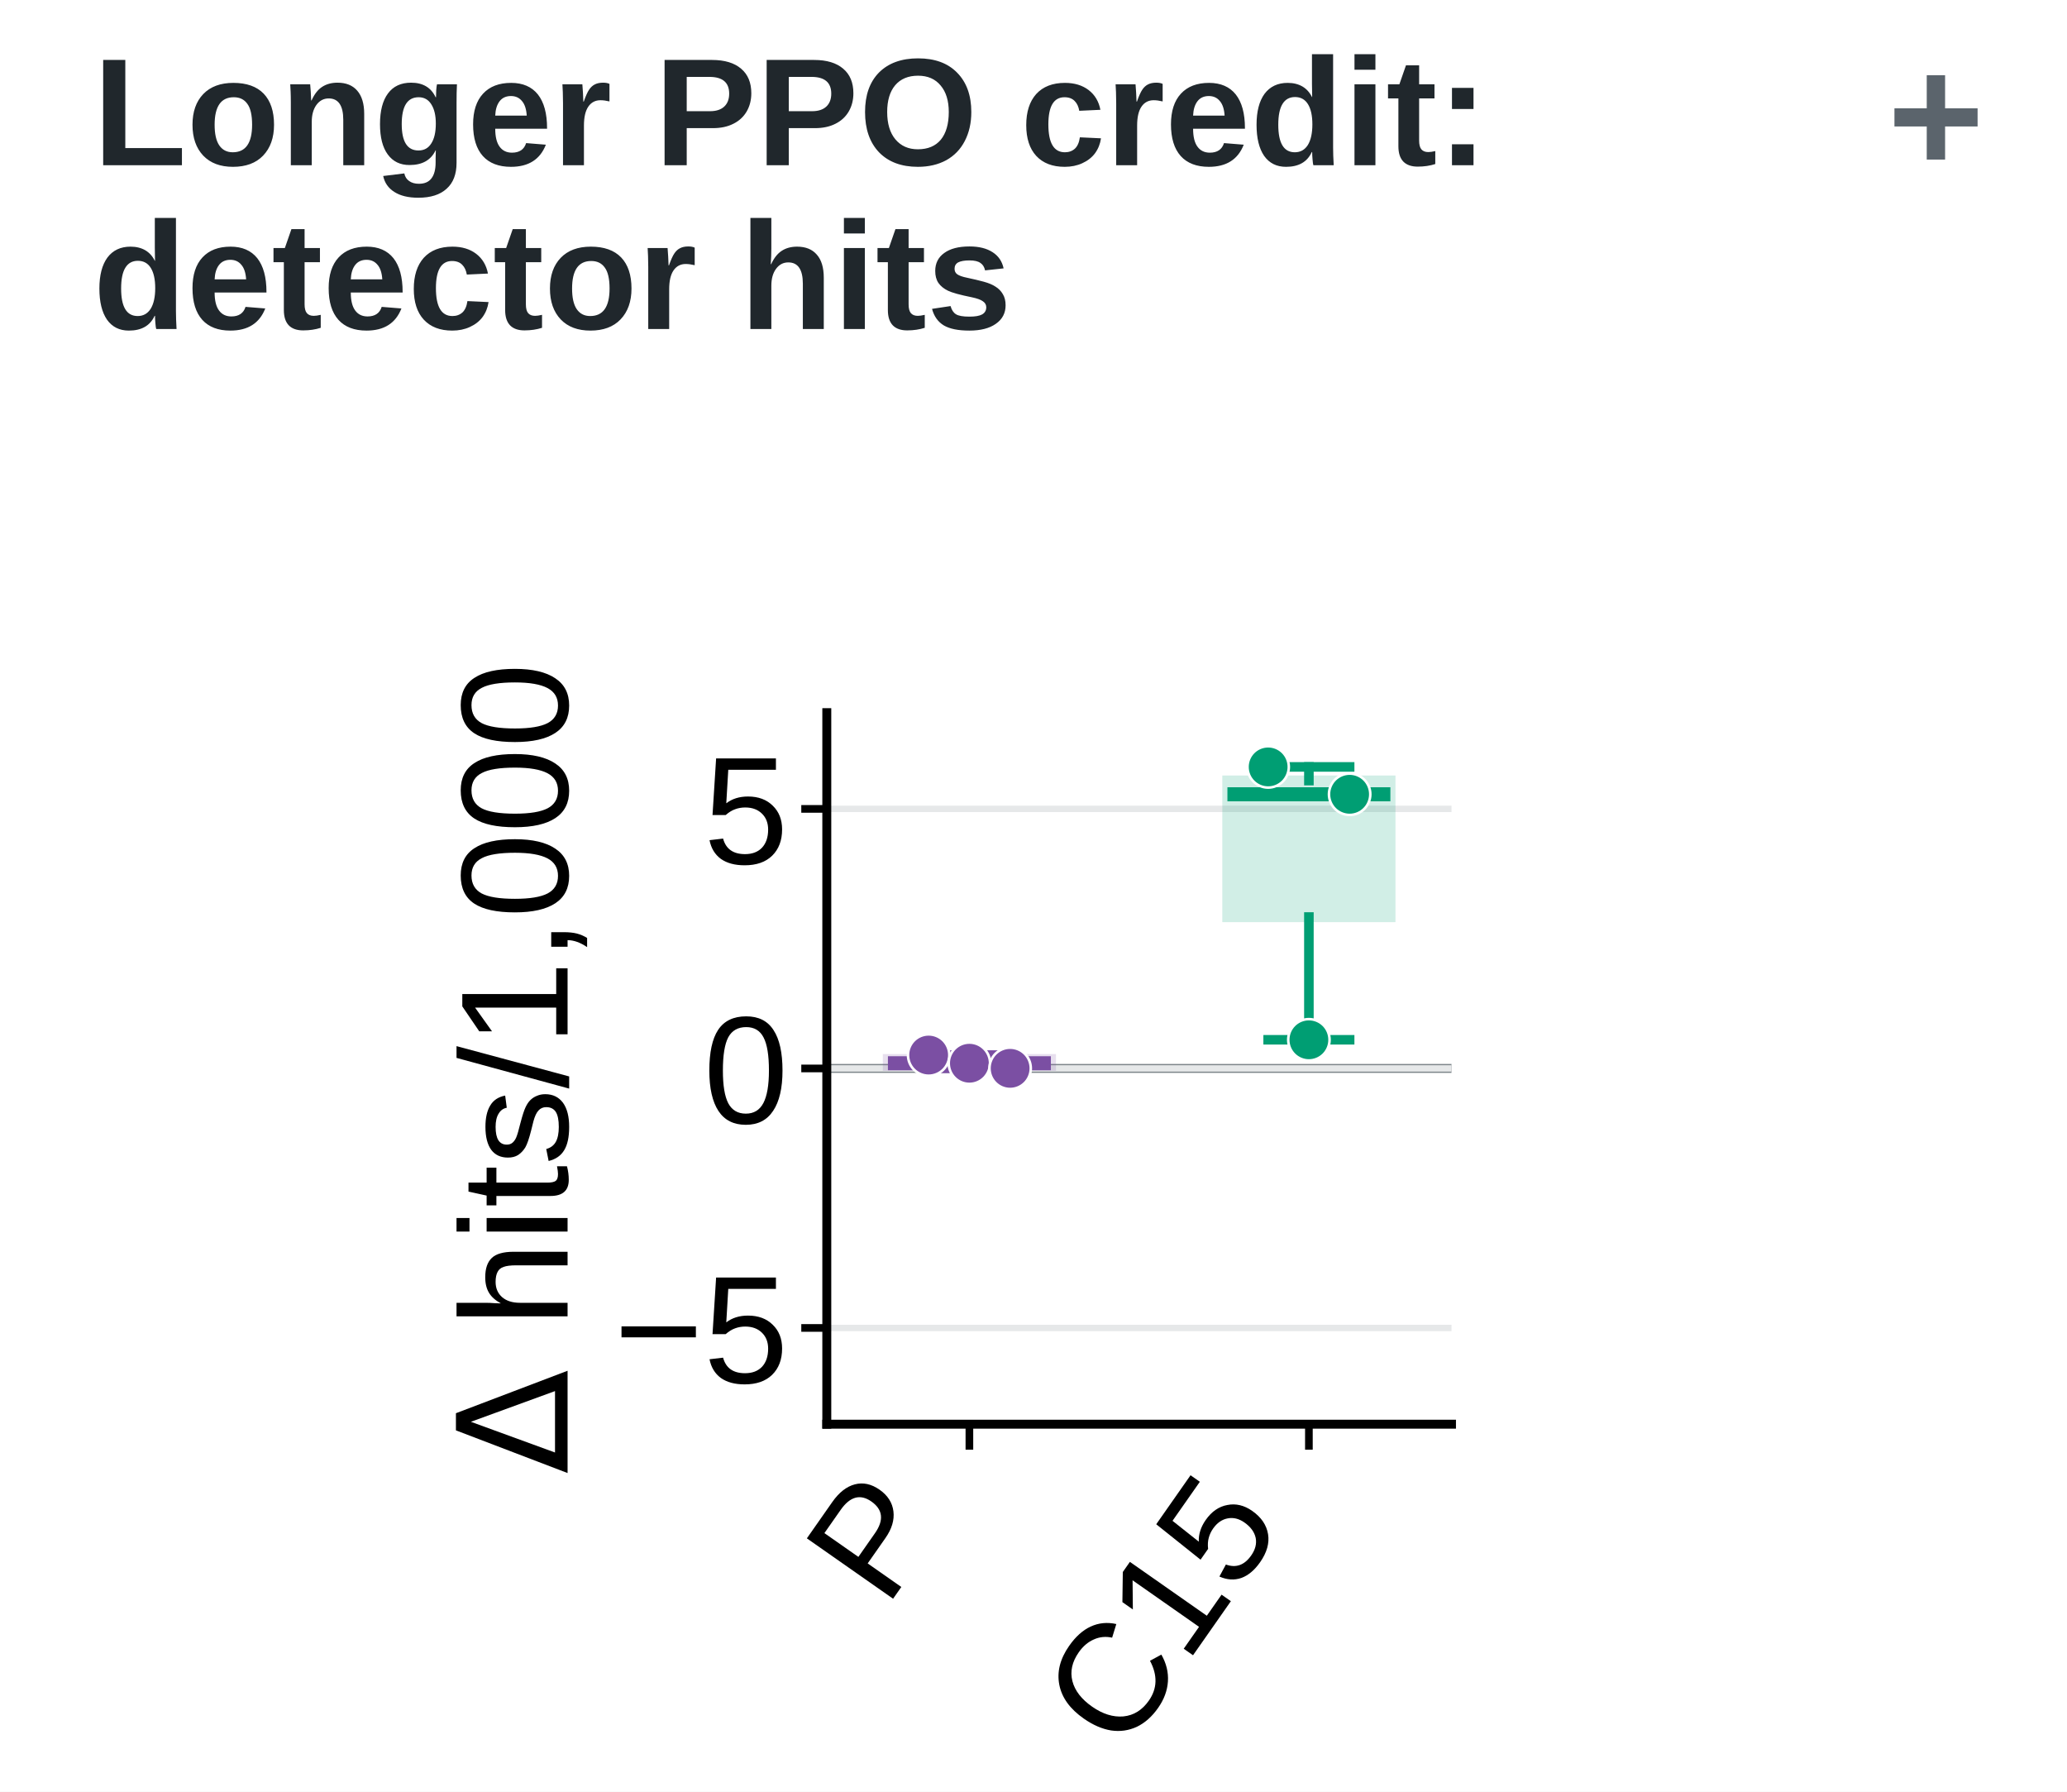
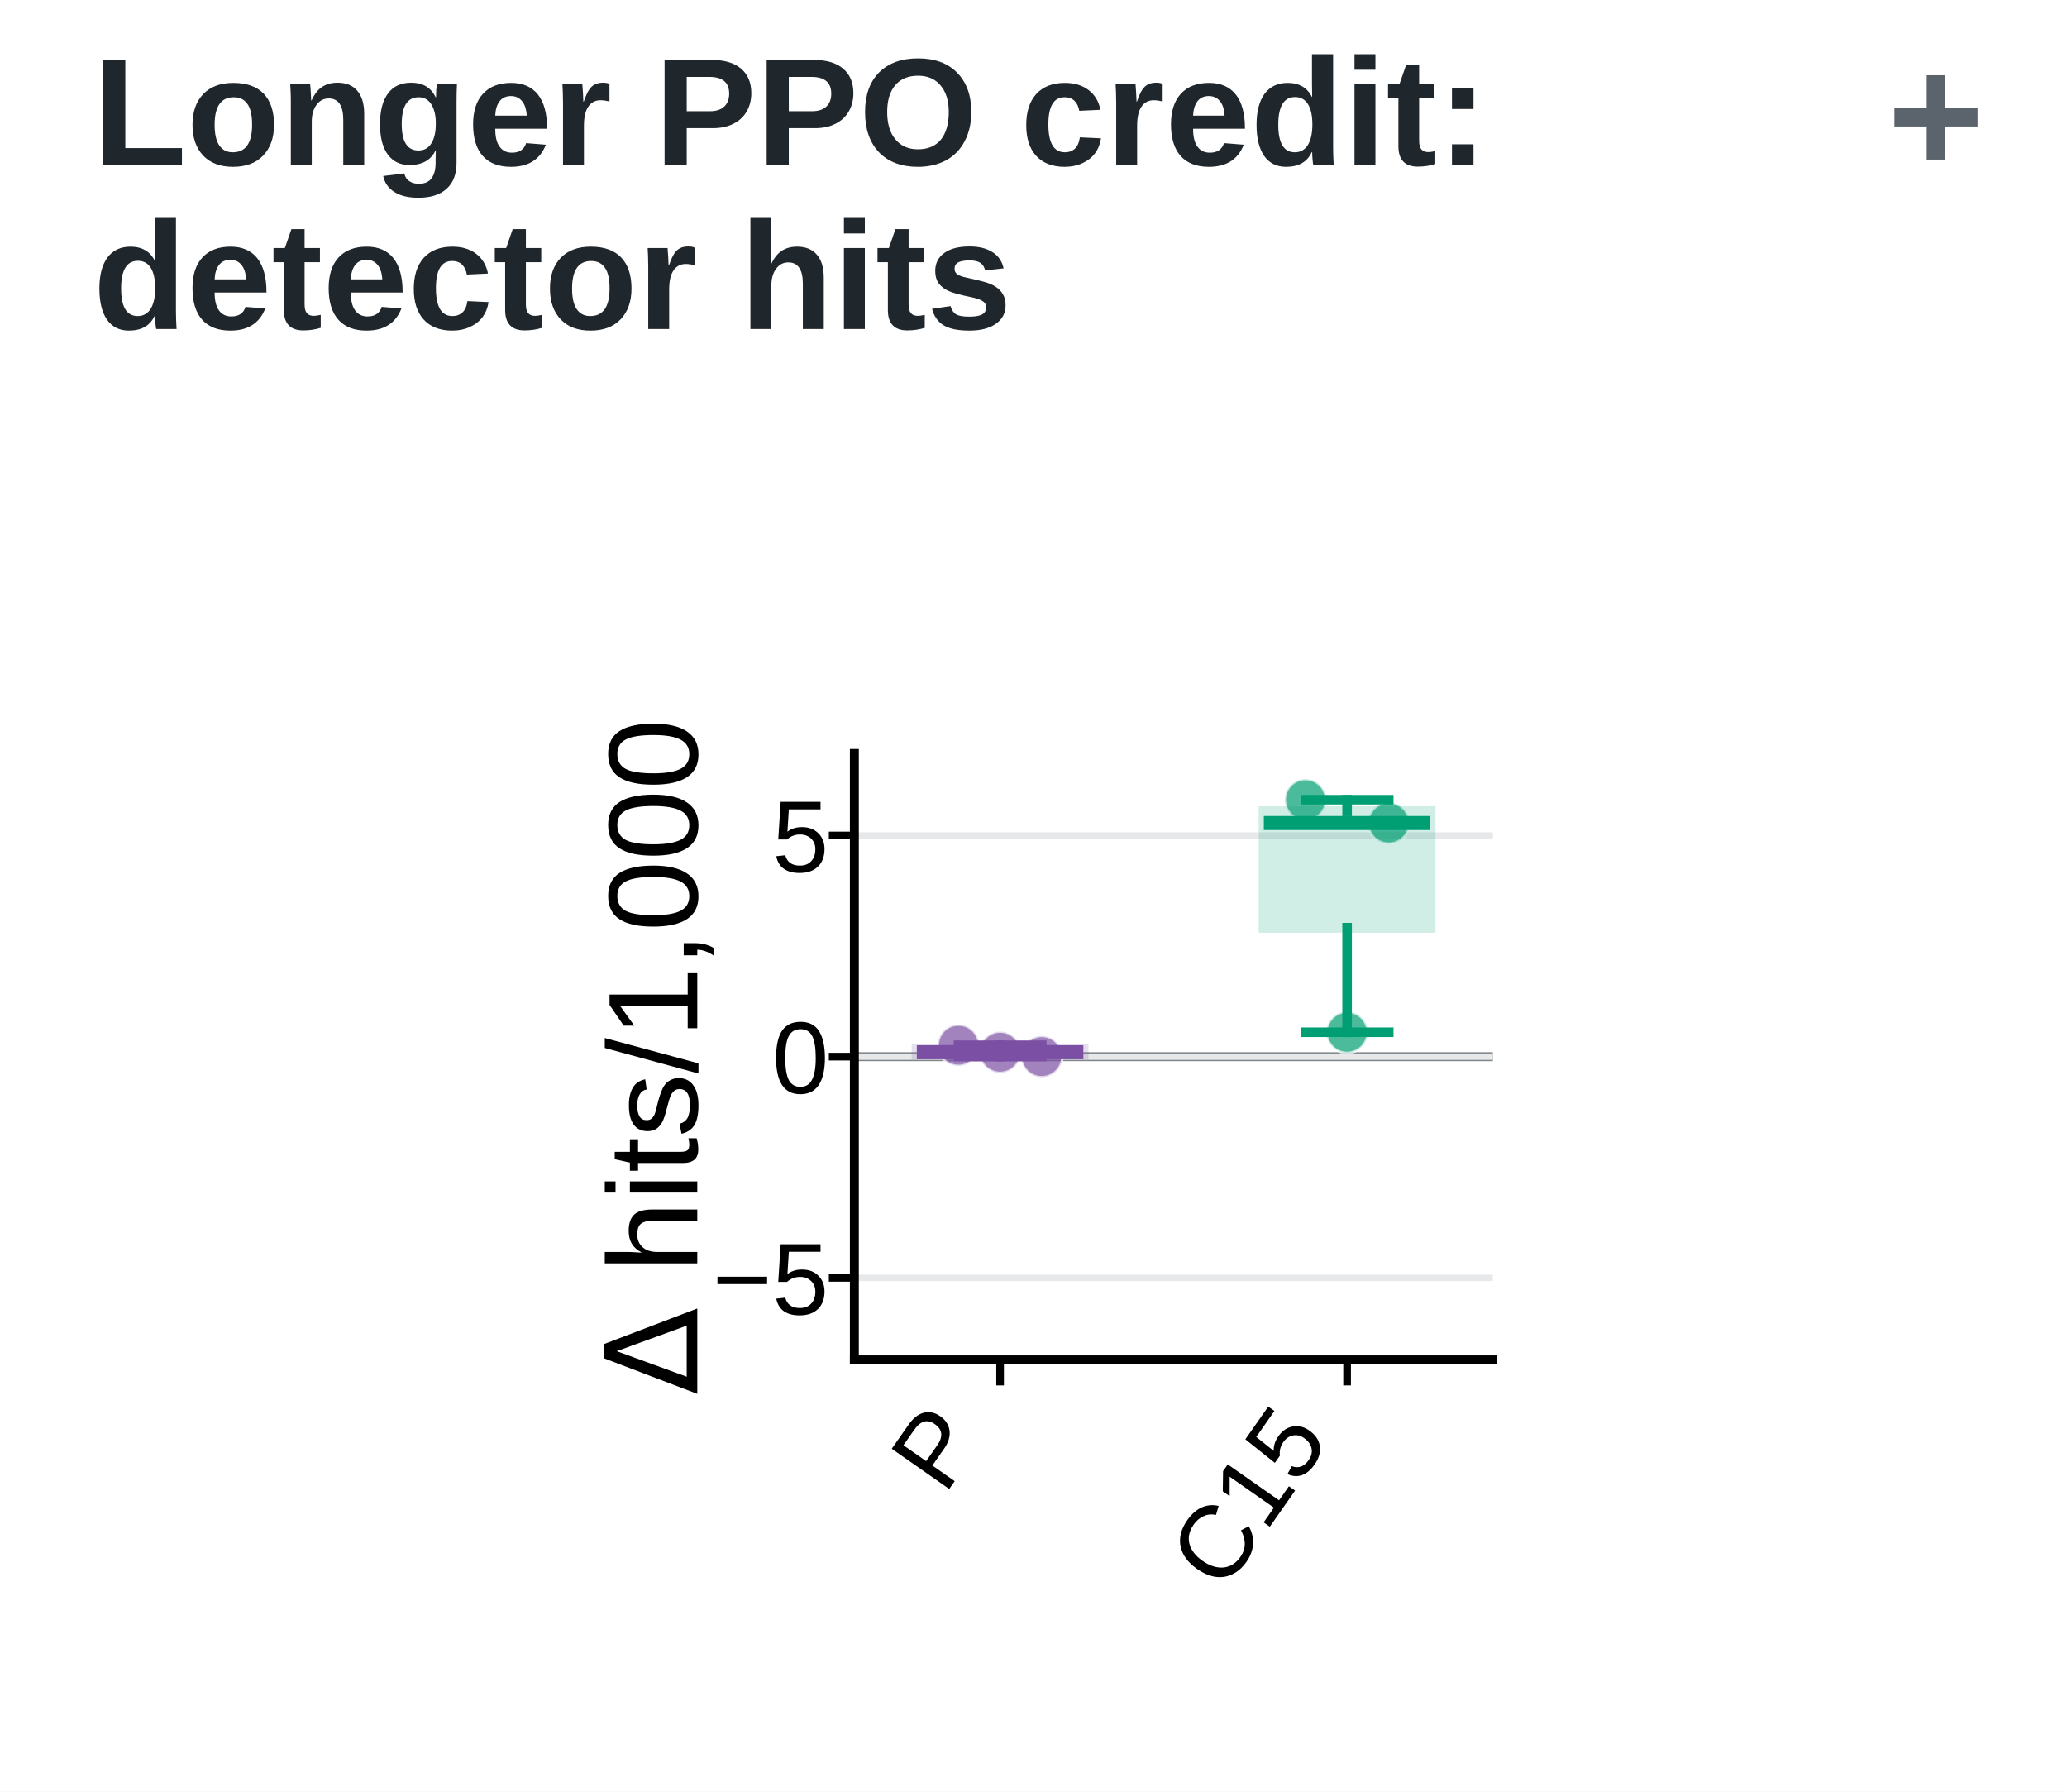
<svg xmlns="http://www.w3.org/2000/svg" xmlns:xlink="http://www.w3.org/1999/xlink" width="162pt" height="140.4pt" viewBox="0 0 162 140.4" version="1.1">
  <defs>
    <style type="text/css">*{stroke-linejoin: round; stroke-linecap: butt}</style>
  </defs>
  <g id="figure_1">
    <g id="patch_1">
      <path d="M 0 140.4 L 162 140.4 L 162 0 L 0 0 z " style="fill: #ffffff" />
    </g>
    <g id="axes_1">
      <g id="patch_2">
-         <path d="M 64.8 111.6 L 113.76 111.6 L 113.76 55.843 L 64.8 55.843 z " style="fill: #ffffff" />
+         <path d="M 66.96 106.56 L 117 106.56 L 117 59.04 L 66.96 59.04 z " style="fill: #ffffff" />
      </g>
      <g id="line2d_1">
-         <path d="M 64.8 83.722 L 113.76 83.722 " clip-path="url(#p81a2403ec0)" style="fill: none; stroke: #7d858a; stroke-width: 0.7; stroke-linecap: square" />
+         <path d="M 66.96 82.8 L 117 82.8 " clip-path="url(#pd6833d526d)" style="fill: none; stroke: #7d858a; stroke-width: 0.7; stroke-linecap: square" />
      </g>
      <g id="matplotlib.axis_1">
        <g id="xtick_1">
          <g id="line2d_2">
            <defs>
              <path id="m8e8d9a8fae" d="M 0 0 L 0 2 " style="stroke: #000000; stroke-width: 0.6" />
            </defs>
            <g>
-               <use xlink:href="#m8e8d9a8fae" x="75.976" y="111.6" style="stroke: #000000; stroke-width: 0.6" />
+               <use xlink:href="#m8e8d9a8fae" x="78.382" y="106.56" style="stroke: #000000; stroke-width: 0.6" />
            </g>
          </g>
          <g id="text_1">
-             <text style="font-size: 12px; font-family: 'Arial'" transform="translate(69.43085 126.0835) rotate(-55)">P</text>
+             <text style="font-size: 8px; font-family: 'Arial'" transform="translate(74.01897 117.2156) rotate(-55)">P</text>
          </g>
        </g>
        <g id="xtick_2">
          <g id="line2d_3">
            <g>
-               <use xlink:href="#m8e8d9a8fae" x="102.584" y="111.6" style="stroke: #000000; stroke-width: 0.6" />
+               <use xlink:href="#m8e8d9a8fae" x="105.578" y="106.56" style="stroke: #000000; stroke-width: 0.6" />
            </g>
          </g>
          <g id="text_2">
-             <text style="font-size: 12px; font-family: 'Arial'" transform="translate(88.00482 137.5582) rotate(-55)">C15</text>
+             <text style="font-size: 8px; font-family: 'Arial'" transform="translate(95.85814 124.8655) rotate(-55)">C15</text>
          </g>
        </g>
      </g>
      <g id="matplotlib.axis_2">
        <g id="ytick_1">
          <g id="line2d_4">
-             <path d="M 64.8 104.059 L 113.76 104.059 " clip-path="url(#p81a2403ec0)" style="fill: none; stroke: #e6e8e9; stroke-width: 0.5; stroke-linecap: square" />
+             <path d="M 66.96 100.133 L 117 100.133 " clip-path="url(#pd6833d526d)" style="fill: none; stroke: #e6e8e9; stroke-width: 0.5; stroke-linecap: square" />
          </g>
          <g id="line2d_5">
            <defs>
              <path id="m2e3f482a18" d="M 0 0 L -2 0 " style="stroke: #000000; stroke-width: 0.6" />
            </defs>
            <g>
-               <use xlink:href="#m2e3f482a18" x="64.8" y="104.059" style="stroke: #000000; stroke-width: 0.6" />
+               <use xlink:href="#m2e3f482a18" x="66.96" y="100.133" style="stroke: #000000; stroke-width: 0.6" />
            </g>
          </g>
          <g id="text_3">
-             <text style="font-size: 12px; font-family: 'Arial'; text-anchor: end" x="61.8" y="108.354" transform="rotate(-0 61.8 108.3541)">−5</text>
+             <text style="font-size: 8px; font-family: 'Arial'; text-anchor: end" x="64.96" y="102.997" transform="rotate(-0 64.96 102.9965)">−5</text>
          </g>
        </g>
        <g id="ytick_2">
          <g id="line2d_6">
-             <path d="M 64.8 83.722 L 113.76 83.722 " clip-path="url(#p81a2403ec0)" style="fill: none; stroke: #e6e8e9; stroke-width: 0.5; stroke-linecap: square" />
+             <path d="M 66.96 82.8 L 117 82.8 " clip-path="url(#pd6833d526d)" style="fill: none; stroke: #e6e8e9; stroke-width: 0.5; stroke-linecap: square" />
          </g>
          <g id="line2d_7">
            <g>
-               <use xlink:href="#m2e3f482a18" x="64.8" y="83.722" style="stroke: #000000; stroke-width: 0.6" />
+               <use xlink:href="#m2e3f482a18" x="66.96" y="82.8" style="stroke: #000000; stroke-width: 0.6" />
            </g>
          </g>
          <g id="text_4">
-             <text style="font-size: 12px; font-family: 'Arial'; text-anchor: end" x="61.8" y="88.016" transform="rotate(-0 61.8 88.01629)">0</text>
+             <text style="font-size: 8px; font-family: 'Arial'; text-anchor: end" x="64.96" y="85.663" transform="rotate(-0 64.96 85.66312)">0</text>
          </g>
        </g>
        <g id="ytick_3">
          <g id="line2d_8">
-             <path d="M 64.8 63.384 L 113.76 63.384 " clip-path="url(#p81a2403ec0)" style="fill: none; stroke: #e6e8e9; stroke-width: 0.5; stroke-linecap: square" />
+             <path d="M 66.96 65.467 L 117 65.467 " clip-path="url(#pd6833d526d)" style="fill: none; stroke: #e6e8e9; stroke-width: 0.5; stroke-linecap: square" />
          </g>
          <g id="line2d_9">
            <g>
-               <use xlink:href="#m2e3f482a18" x="64.8" y="63.384" style="stroke: #000000; stroke-width: 0.6" />
+               <use xlink:href="#m2e3f482a18" x="66.96" y="65.467" style="stroke: #000000; stroke-width: 0.6" />
            </g>
          </g>
          <g id="text_5">
-             <text style="font-size: 12px; font-family: 'Arial'; text-anchor: end" x="61.8" y="67.678" transform="rotate(-0 61.8 67.67845)">5</text>
+             <text style="font-size: 8px; font-family: 'Arial'; text-anchor: end" x="64.96" y="68.33" transform="rotate(-0 64.96 68.32974)">5</text>
          </g>
        </g>
        <g id="text_6">
-           <g transform="translate(44.73313 115.5216) rotate(-90)">
+           <g transform="translate(55.35125 109.3) rotate(-90)">
            <text>
-               <tspan x="0" y="-0.25" style="font-size: 12px; font-family: 'DejaVu Sans'">Δ</tspan>
-               <tspan x="8.209" y="-0.25" style="font-size: 12px; font-family: 'Arial'"> </tspan>
-               <tspan x="11.543" y="-0.25" style="font-size: 12px; font-family: 'Arial'">h</tspan>
-               <tspan x="18.217" y="-0.25" style="font-size: 12px; font-family: 'Arial'">i</tspan>
-               <tspan x="20.883" y="-0.25" style="font-size: 12px; font-family: 'Arial'">t</tspan>
-               <tspan x="24.217" y="-0.25" style="font-size: 12px; font-family: 'Arial'">s</tspan>
-               <tspan x="30.217" y="-0.25" style="font-size: 12px; font-family: 'Arial'">/</tspan>
-               <tspan x="33.551" y="-0.25" style="font-size: 12px; font-family: 'Arial'">1</tspan>
-               <tspan x="40.225" y="-0.25" style="font-size: 12px; font-family: 'Arial'">,</tspan>
-               <tspan x="43.559" y="-0.25" style="font-size: 12px; font-family: 'Arial'">0</tspan>
-               <tspan x="50.232" y="-0.25" style="font-size: 12px; font-family: 'Arial'">0</tspan>
-               <tspan x="56.906" y="-0.25" style="font-size: 12px; font-family: 'Arial'">0</tspan>
+               <tspan x="0" y="-0.703" style="font-size: 10px; font-family: 'DejaVu Sans'">Δ</tspan>
+               <tspan x="6.841" y="-0.703" style="font-size: 10px; font-family: 'Arial'"> </tspan>
+               <tspan x="9.619" y="-0.703" style="font-size: 10px; font-family: 'Arial'">h</tspan>
+               <tspan x="15.181" y="-0.703" style="font-size: 10px; font-family: 'Arial'">i</tspan>
+               <tspan x="17.402" y="-0.703" style="font-size: 10px; font-family: 'Arial'">t</tspan>
+               <tspan x="20.181" y="-0.703" style="font-size: 10px; font-family: 'Arial'">s</tspan>
+               <tspan x="25.181" y="-0.703" style="font-size: 10px; font-family: 'Arial'">/</tspan>
+               <tspan x="27.959" y="-0.703" style="font-size: 10px; font-family: 'Arial'">1</tspan>
+               <tspan x="33.521" y="-0.703" style="font-size: 10px; font-family: 'Arial'">,</tspan>
+               <tspan x="36.299" y="-0.703" style="font-size: 10px; font-family: 'Arial'">0</tspan>
+               <tspan x="41.86" y="-0.703" style="font-size: 10px; font-family: 'Arial'">0</tspan>
+               <tspan x="47.422" y="-0.703" style="font-size: 10px; font-family: 'Arial'">0</tspan>
            </text>
          </g>
        </g>
      </g>
-       <g id="patch_3">
-         <path d="M 69.59 83.515 L 82.362 83.515 L 82.362 82.994 L 69.59 82.994 L 69.59 83.515 z " clip-path="url(#p81a2403ec0)" style="fill: #7b4fa3; opacity: 0.18; stroke: #7b4fa3; stroke-width: 0.8; stroke-linejoin: miter" />
-       </g>
-       <g id="line2d_10">
-         <path d="M 75.976 83.515 L 75.976 83.715 " clip-path="url(#p81a2403ec0)" style="fill: none; stroke: #7b4fa3; stroke-width: 0.75; stroke-linecap: square" />
-       </g>
-       <g id="line2d_11">
-         <path d="M 75.976 82.994 L 75.976 82.674 " clip-path="url(#p81a2403ec0)" style="fill: none; stroke: #7b4fa3; stroke-width: 0.75; stroke-linecap: square" />
-       </g>
-       <g id="line2d_12">
-         <path d="M 72.783 83.715 L 79.169 83.715 " clip-path="url(#p81a2403ec0)" style="fill: none; stroke: #7b4fa3; stroke-width: 0.75; stroke-linecap: square" />
-       </g>
-       <g id="line2d_13">
-         <path d="M 72.783 82.674 L 79.169 82.674 " clip-path="url(#p81a2403ec0)" style="fill: none; stroke: #7b4fa3; stroke-width: 0.75; stroke-linecap: square" />
-       </g>
-       <g id="patch_4">
-         <path d="M 96.198 71.859 L 108.97 71.859 L 108.97 61.168 L 96.198 61.168 L 96.198 71.859 z " clip-path="url(#p81a2403ec0)" style="fill: #009e73; opacity: 0.18; stroke: #009e73; stroke-width: 0.8; stroke-linejoin: miter" />
-       </g>
-       <g id="line2d_14">
-         <path d="M 102.584 71.859 L 102.584 81.478 " clip-path="url(#p81a2403ec0)" style="fill: none; stroke: #009e73; stroke-width: 0.75; stroke-linecap: square" />
-       </g>
-       <g id="line2d_15">
-         <path d="M 102.584 61.168 L 102.584 60.096 " clip-path="url(#p81a2403ec0)" style="fill: none; stroke: #009e73; stroke-width: 0.75; stroke-linecap: square" />
-       </g>
-       <g id="line2d_16">
-         <path d="M 99.391 81.478 L 105.777 81.478 " clip-path="url(#p81a2403ec0)" style="fill: none; stroke: #009e73; stroke-width: 0.75; stroke-linecap: square" />
-       </g>
-       <g id="line2d_17">
-         <path d="M 99.391 60.096 L 105.777 60.096 " clip-path="url(#p81a2403ec0)" style="fill: none; stroke: #009e73; stroke-width: 0.75; stroke-linecap: square" />
-       </g>
-       <g id="line2d_18">
-         <path d="M 69.59 83.315 L 82.362 83.315 " clip-path="url(#p81a2403ec0)" style="fill: none; stroke: #7b4fa3; stroke-width: 1.1" />
-       </g>
-       <g id="line2d_19">
-         <path d="M 96.198 62.24 L 108.97 62.24 " clip-path="url(#p81a2403ec0)" style="fill: none; stroke: #009e73; stroke-width: 1.1" />
-       </g>
-       <g id="patch_5">
-         <path d="M 64.8 111.6 L 64.8 55.843 " style="fill: none; stroke: #000000; stroke-width: 0.7; stroke-linejoin: miter; stroke-linecap: square" />
-       </g>
-       <g id="patch_6">
-         <path d="M 64.8 111.6 L 113.76 111.6 " style="fill: none; stroke: #000000; stroke-width: 0.7; stroke-linejoin: miter; stroke-linecap: square" />
-       </g>
      <g id="PathCollection_1">
        <defs>
-           <path id="mf06b97bcfa" d="M 0 1.62 C 0.43 1.62 0.842 1.449 1.146 1.146 C 1.449 0.842 1.62 0.43 1.62 0 C 1.62 -0.43 1.449 -0.842 1.146 -1.146 C 0.842 -1.449 0.43 -1.62 0 -1.62 C -0.43 -1.62 -0.842 -1.449 -1.146 -1.146 C -1.449 -0.842 -1.62 -0.43 -1.62 0 C -1.62 0.43 -1.449 0.842 -1.146 1.146 C -0.842 1.449 -0.43 1.62 0 1.62 z " style="stroke: #ffffff; stroke-width: 0.2" />
+           <path id="m350b6d5438" d="M 0 1.62 C 0.43 1.62 0.842 1.449 1.146 1.146 C 1.449 0.842 1.62 0.43 1.62 0 C 1.62 -0.43 1.449 -0.842 1.146 -1.146 C 0.842 -1.449 0.43 -1.62 0 -1.62 C -0.43 -1.62 -0.842 -1.449 -1.146 -1.146 C -1.449 -0.842 -1.62 -0.43 -1.62 0 C -1.62 0.43 -1.449 0.842 -1.146 1.146 C -0.842 1.449 -0.43 1.62 0 1.62 z " style="stroke: #ffffff; stroke-opacity: 0.7; stroke-width: 0.2" />
        </defs>
-         <g clip-path="url(#p81a2403ec0)">
-           <use xlink:href="#mf06b97bcfa" x="72.783" y="82.674" style="fill: #7b4fa3; stroke: #ffffff; stroke-width: 0.2" />
-           <use xlink:href="#mf06b97bcfa" x="75.976" y="83.315" style="fill: #7b4fa3; stroke: #ffffff; stroke-width: 0.2" />
-           <use xlink:href="#mf06b97bcfa" x="79.169" y="83.715" style="fill: #7b4fa3; stroke: #ffffff; stroke-width: 0.2" />
+         <g clip-path="url(#pd6833d526d)">
+           <use xlink:href="#m350b6d5438" x="75.119" y="81.907" style="fill: #7b4fa3; fill-opacity: 0.7; stroke: #ffffff; stroke-opacity: 0.7; stroke-width: 0.2" />
+           <use xlink:href="#m350b6d5438" x="78.382" y="82.453" style="fill: #7b4fa3; fill-opacity: 0.7; stroke: #ffffff; stroke-opacity: 0.7; stroke-width: 0.2" />
+           <use xlink:href="#m350b6d5438" x="81.646" y="82.795" style="fill: #7b4fa3; fill-opacity: 0.7; stroke: #ffffff; stroke-opacity: 0.7; stroke-width: 0.2" />
        </g>
      </g>
      <g id="PathCollection_2">
        <defs>
-           <path id="mf26314e9b7" d="M 0 1.62 C 0.43 1.62 0.842 1.449 1.146 1.146 C 1.449 0.842 1.62 0.43 1.62 0 C 1.62 -0.43 1.449 -0.842 1.146 -1.146 C 0.842 -1.449 0.43 -1.62 0 -1.62 C -0.43 -1.62 -0.842 -1.449 -1.146 -1.146 C -1.449 -0.842 -1.62 -0.43 -1.62 0 C -1.62 0.43 -1.449 0.842 -1.146 1.146 C -0.842 1.449 -0.43 1.62 0 1.62 z " style="stroke: #ffffff; stroke-width: 0.2" />
+           <path id="mbeb117c654" d="M 0 1.62 C 0.43 1.62 0.842 1.449 1.146 1.146 C 1.449 0.842 1.62 0.43 1.62 0 C 1.62 -0.43 1.449 -0.842 1.146 -1.146 C 0.842 -1.449 0.43 -1.62 0 -1.62 C -0.43 -1.62 -0.842 -1.449 -1.146 -1.146 C -1.449 -0.842 -1.62 -0.43 -1.62 0 C -1.62 0.43 -1.449 0.842 -1.146 1.146 C -0.842 1.449 -0.43 1.62 0 1.62 z " style="stroke: #ffffff; stroke-opacity: 0.7; stroke-width: 0.2" />
        </defs>
-         <g clip-path="url(#p81a2403ec0)">
-           <use xlink:href="#mf26314e9b7" x="99.391" y="60.096" style="fill: #009e73; stroke: #ffffff; stroke-width: 0.2" />
-           <use xlink:href="#mf26314e9b7" x="102.584" y="81.478" style="fill: #009e73; stroke: #ffffff; stroke-width: 0.2" />
-           <use xlink:href="#mf26314e9b7" x="105.777" y="62.24" style="fill: #009e73; stroke: #ffffff; stroke-width: 0.2" />
+         <g clip-path="url(#pd6833d526d)">
+           <use xlink:href="#mbeb117c654" x="102.314" y="62.664" style="fill: #009e73; fill-opacity: 0.7; stroke: #ffffff; stroke-opacity: 0.7; stroke-width: 0.2" />
+           <use xlink:href="#mbeb117c654" x="105.578" y="80.888" style="fill: #009e73; fill-opacity: 0.7; stroke: #ffffff; stroke-opacity: 0.7; stroke-width: 0.2" />
+           <use xlink:href="#mbeb117c654" x="108.841" y="64.492" style="fill: #009e73; fill-opacity: 0.7; stroke: #ffffff; stroke-opacity: 0.7; stroke-width: 0.2" />
        </g>
+       </g>
+       <g id="patch_3">
+         <path d="M 66.96 106.56 L 66.96 59.04 " style="fill: none; stroke: #000000; stroke-width: 0.7; stroke-linejoin: miter; stroke-linecap: square" />
+       </g>
+       <g id="patch_4">
+         <path d="M 66.96 106.56 L 117 106.56 " style="fill: none; stroke: #000000; stroke-width: 0.7; stroke-linejoin: miter; stroke-linecap: square" />
+       </g>
+       <g id="patch_5">
+         <path d="M 71.855 82.624 L 84.909 82.624 L 84.909 82.18 L 71.855 82.18 L 71.855 82.624 z " clip-path="url(#pd6833d526d)" style="fill: #7b4fa3; opacity: 0.18; stroke: #7b4fa3; stroke-width: 0.8; stroke-linejoin: miter" />
+       </g>
+       <g id="patch_6">
+         <path d="M 99.051 72.69 L 112.105 72.69 L 112.105 63.578 L 99.051 63.578 L 99.051 72.69 z " clip-path="url(#pd6833d526d)" style="fill: #009e73; opacity: 0.18; stroke: #009e73; stroke-width: 0.8; stroke-linejoin: miter" />
+       </g>
+       <g id="line2d_10">
+         <path d="M 78.382 82.624 L 78.382 82.795 " clip-path="url(#pd6833d526d)" style="fill: none; stroke: #7b4fa3; stroke-width: 0.75; stroke-linecap: square" />
+       </g>
+       <g id="line2d_11">
+         <path d="M 78.382 82.18 L 78.382 81.907 " clip-path="url(#pd6833d526d)" style="fill: none; stroke: #7b4fa3; stroke-width: 0.75; stroke-linecap: square" />
+       </g>
+       <g id="line2d_12">
+         <path d="M 75.119 82.795 L 81.646 82.795 " clip-path="url(#pd6833d526d)" style="fill: none; stroke: #7b4fa3; stroke-width: 0.75; stroke-linecap: square" />
+       </g>
+       <g id="line2d_13">
+         <path d="M 75.119 81.907 L 81.646 81.907 " clip-path="url(#pd6833d526d)" style="fill: none; stroke: #7b4fa3; stroke-width: 0.75; stroke-linecap: square" />
+       </g>
+       <g id="line2d_14">
+         <path d="M 71.855 82.453 L 84.909 82.453 " clip-path="url(#pd6833d526d)" style="fill: none; stroke: #7b4fa3; stroke-width: 1.1" />
+       </g>
+       <g id="line2d_15">
+         <path d="M 105.578 72.69 L 105.578 80.888 " clip-path="url(#pd6833d526d)" style="fill: none; stroke: #009e73; stroke-width: 0.75; stroke-linecap: square" />
+       </g>
+       <g id="line2d_16">
+         <path d="M 105.578 63.578 L 105.578 62.664 " clip-path="url(#pd6833d526d)" style="fill: none; stroke: #009e73; stroke-width: 0.75; stroke-linecap: square" />
+       </g>
+       <g id="line2d_17">
+         <path d="M 102.314 80.888 L 108.841 80.888 " clip-path="url(#pd6833d526d)" style="fill: none; stroke: #009e73; stroke-width: 0.75; stroke-linecap: square" />
+       </g>
+       <g id="line2d_18">
+         <path d="M 102.314 62.664 L 108.841 62.664 " clip-path="url(#pd6833d526d)" style="fill: none; stroke: #009e73; stroke-width: 0.75; stroke-linecap: square" />
+       </g>
+       <g id="line2d_19">
+         <path d="M 99.051 64.492 L 112.105 64.492 " clip-path="url(#pd6833d526d)" style="fill: none; stroke: #009e73; stroke-width: 1.1" />
      </g>
    </g>
    <g id="text_7">
      <text style="font-weight: 700; font-size: 12px; font-family: 'Arial'; fill: #20272c" transform="translate(7.29 12.94763)">Longer PPO credit:</text>
      <text style="font-weight: 700; font-size: 12px; font-family: 'Arial'; fill: #20272c" transform="translate(7.29 25.7805)">detector hits</text>
    </g>
    <g id="text_8">
      <text style="font-weight: 700; font-size: 13px; font-family: 'Arial'; text-anchor: end; fill: #5b646c" x="155.52" y="13.517" transform="rotate(-0 155.52 13.51716)">+</text>
    </g>
  </g>
  <defs>
-     <clipPath id="p81a2403ec0">
-       <rect x="64.8" y="55.843" width="48.96" height="55.757" />
+     <clipPath id="pd6833d526d">
+       <rect x="66.96" y="59.04" width="50.04" height="47.52" />
    </clipPath>
  </defs>
</svg>
